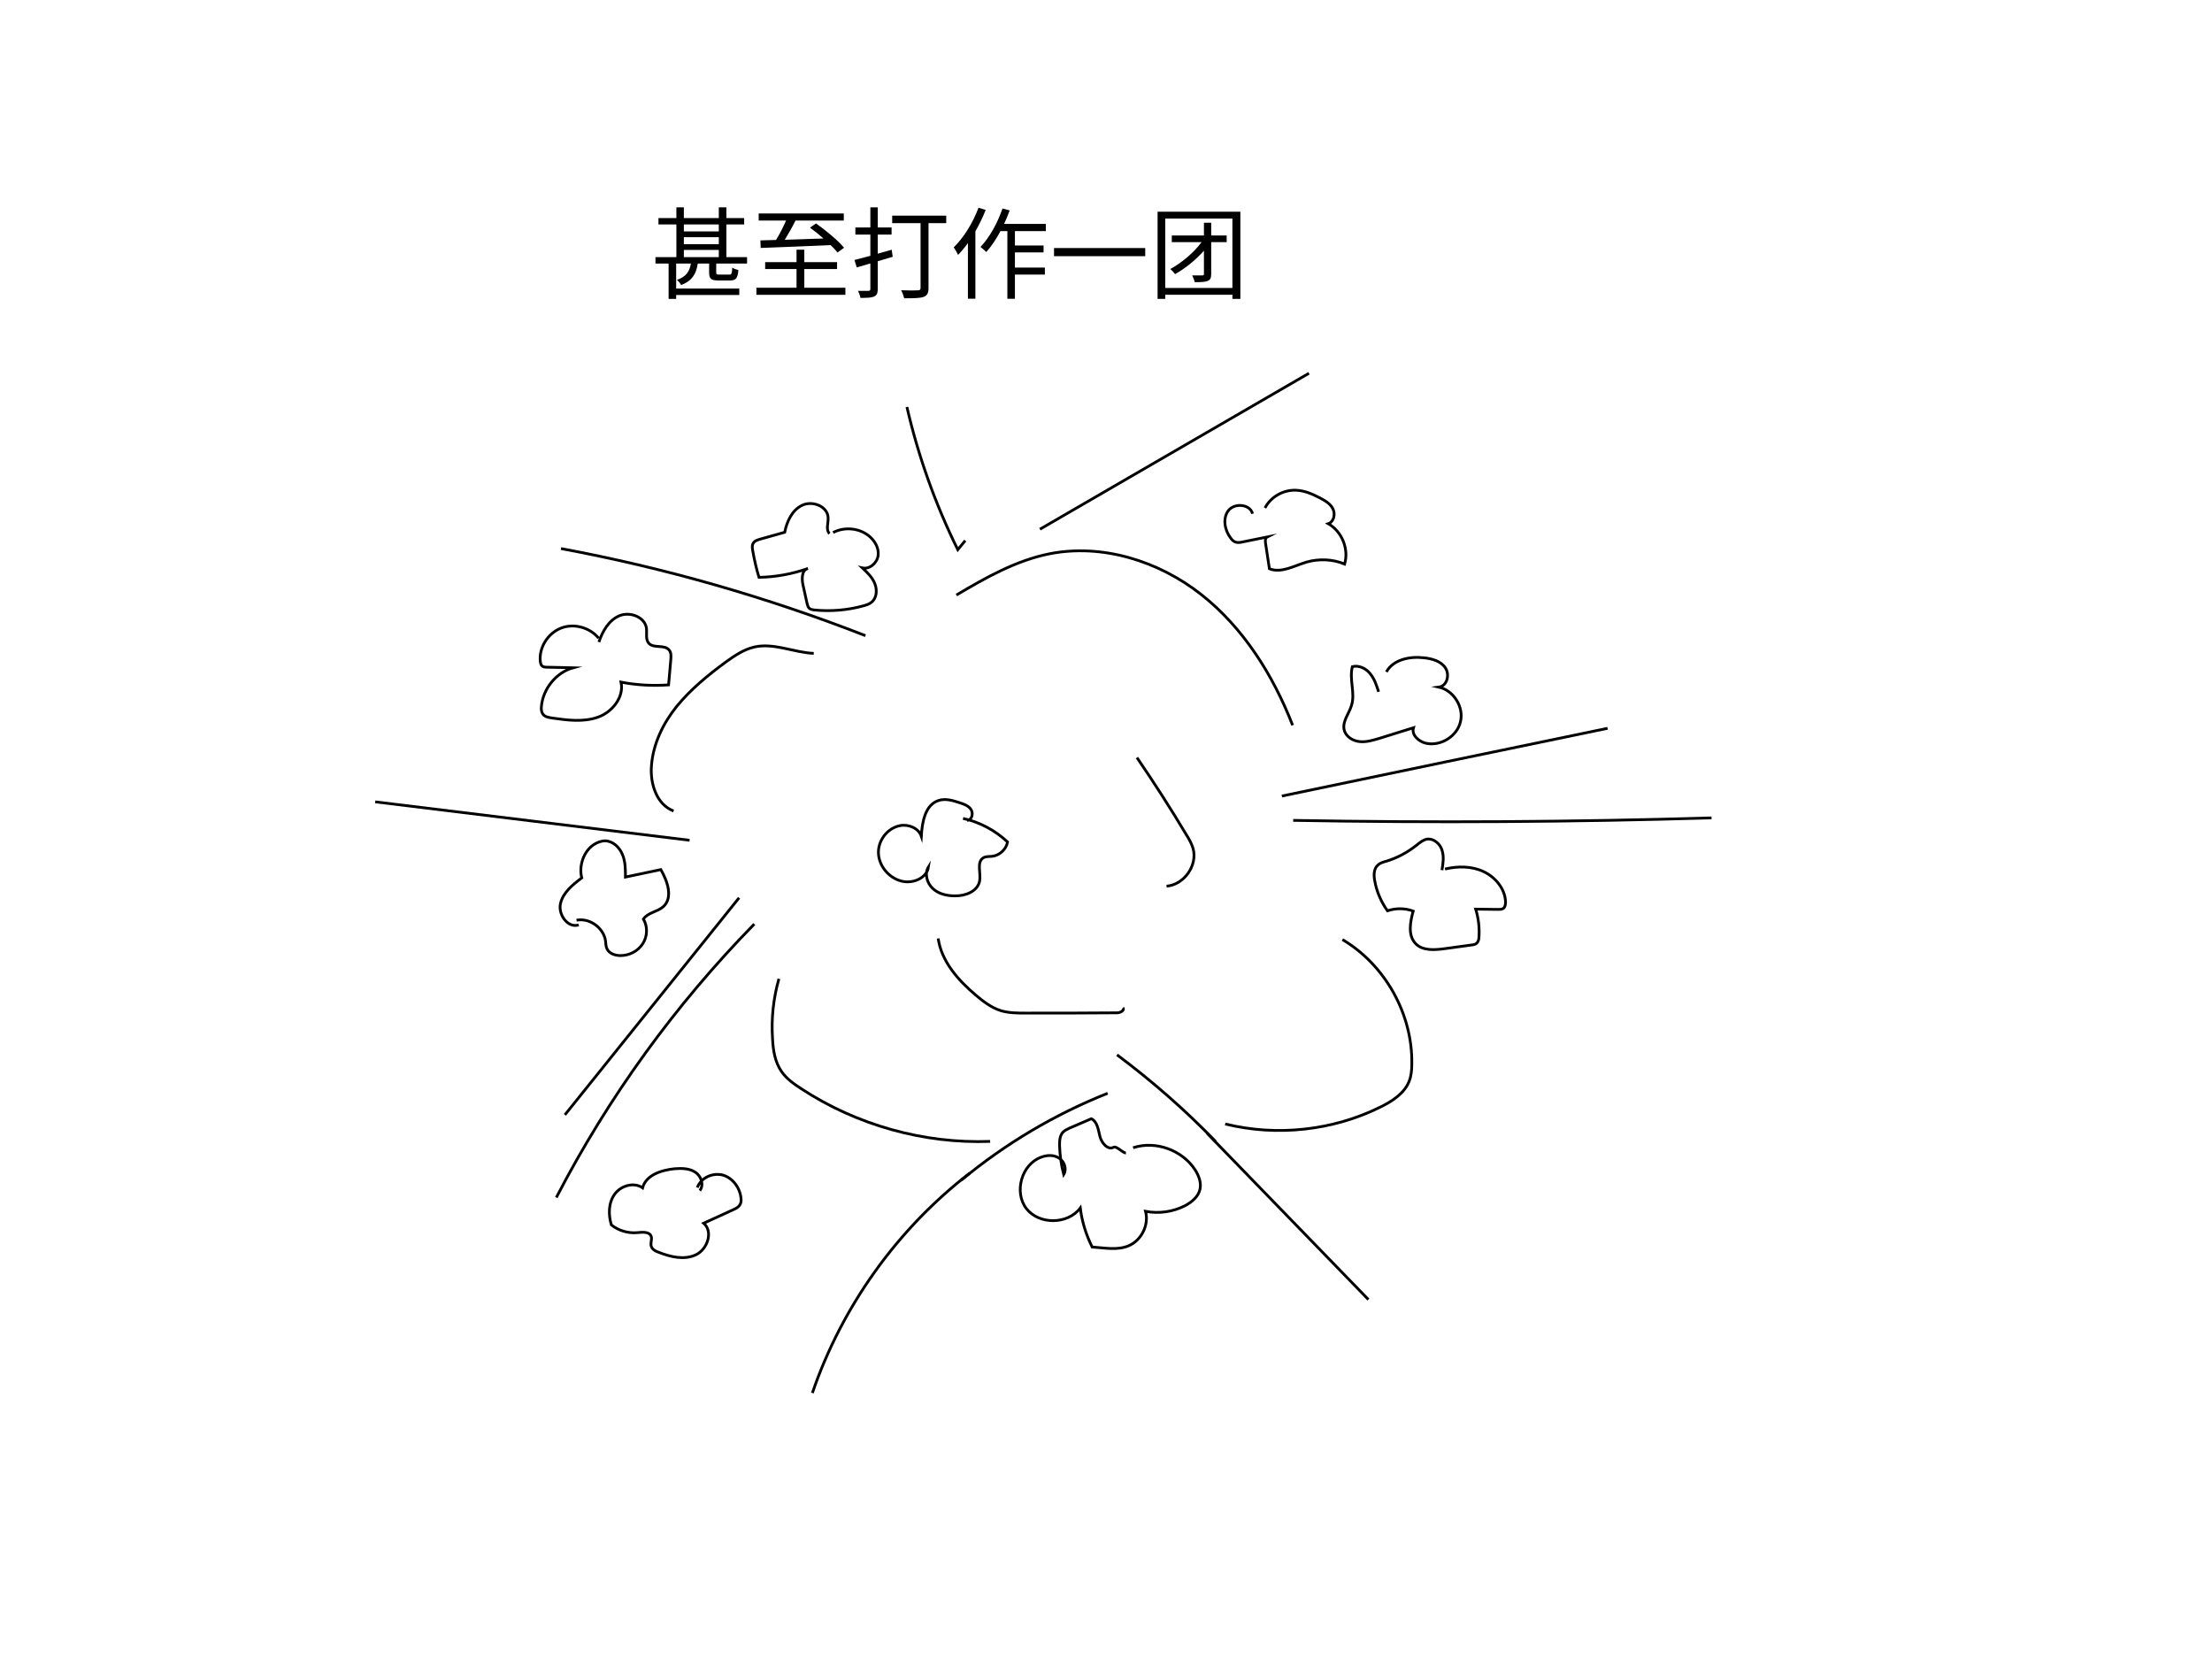
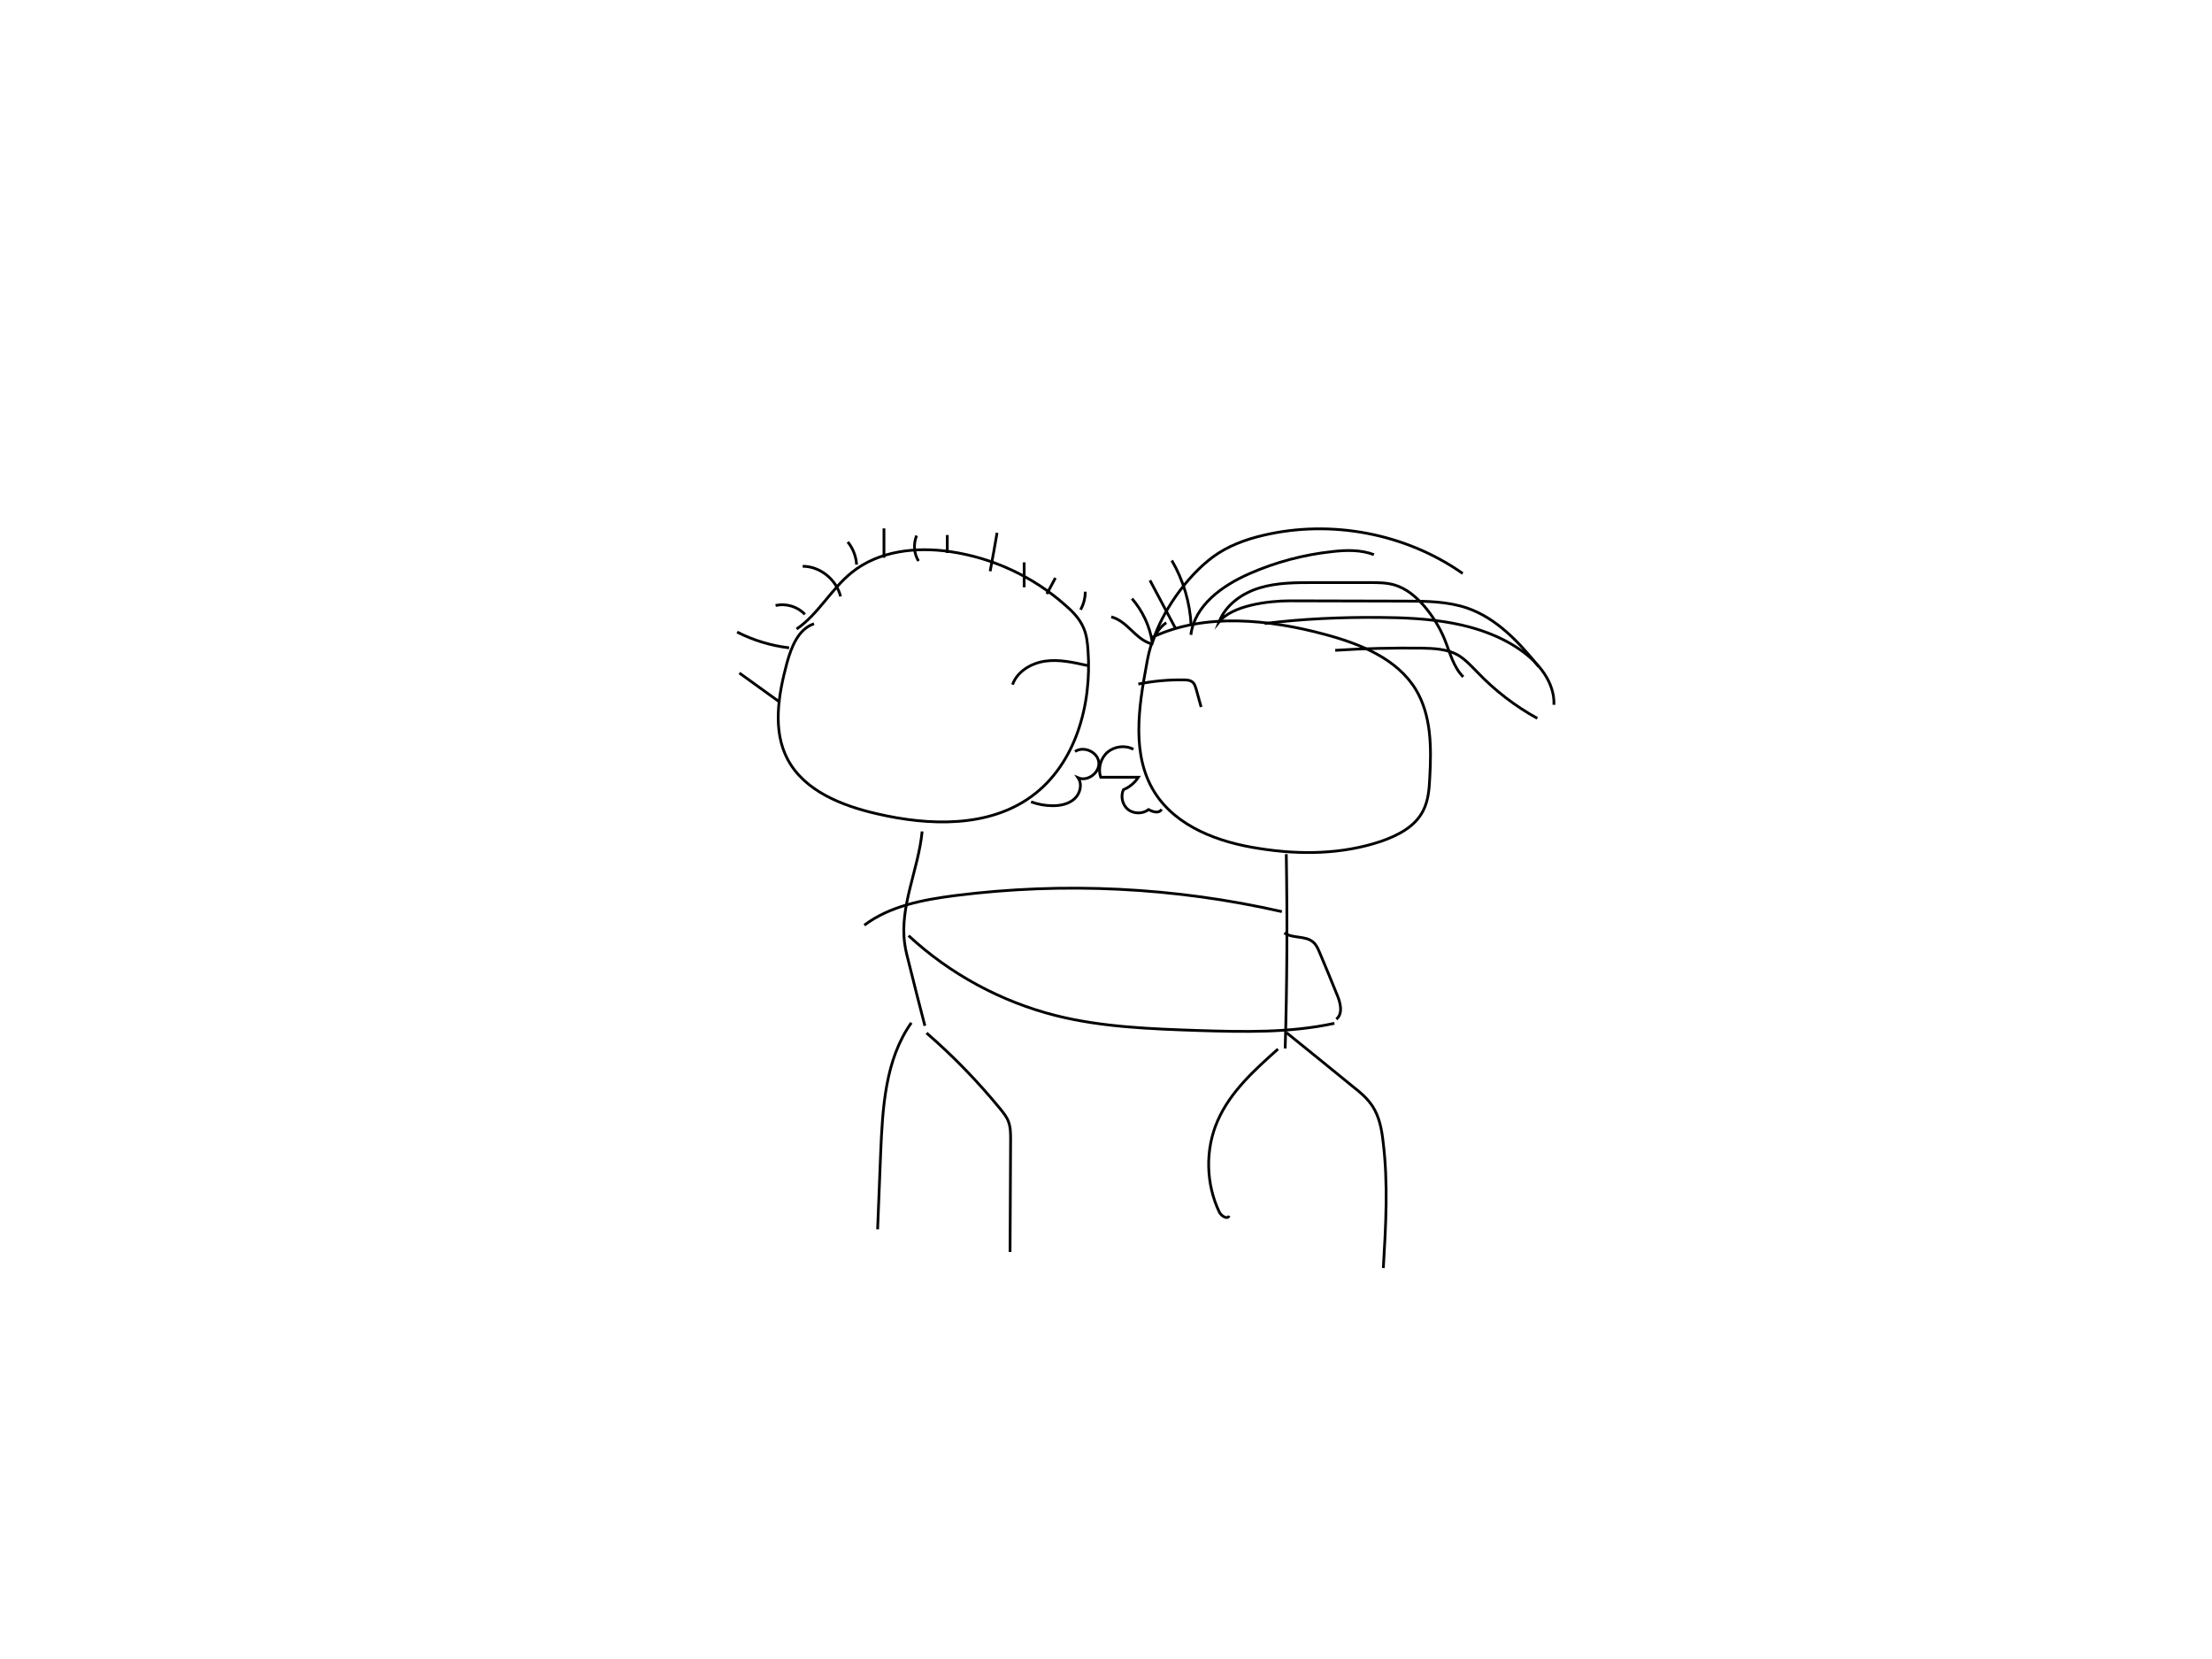
<svg xmlns="http://www.w3.org/2000/svg" version="1.1" id="page10" x="0px" y="0px" viewBox="0 0 800 600" enable-background="new 0 0 800 600" xml:space="preserve">
-   <path fill="none" stroke="#000000" stroke-miterlimit="10" d="M457.5,183.7c2.1-4,6.6-6.6,11.2-6.4c3.1,0.1,6,1.4,8.7,2.8  c1.9,1,3.8,2.1,4.7,4c0.9,1.9,0.3,4.6-1.7,5.3c4.9,2.8,7.5,9.1,5.9,14.6c-4.3-1.8-9.3-2-13.8-0.7c-4.4,1.3-9.1,4.1-13.4,2.4  c-0.5-3.1-0.9-6.1-1.4-9.2c-0.1-0.8-0.2-1.9,0.6-2.3c-3,0.6-5.9,1.2-8.9,1.8c-0.8,0.2-1.6,0.3-2.4,0.1c-0.8-0.2-1.4-0.8-1.9-1.5  c-2.2-2.8-3-7.2-0.8-10c2.3-2.8,7.8-2.3,8.7,1.2" />
-   <path fill="none" stroke="#000000" stroke-miterlimit="10" d="M501.4,243c2.5-4.5,8.5-5.7,13.6-5.1c2.9,0.3,6.1,1.2,7.7,3.6  c1.7,2.4,0.7,6.6-2.3,7c5.3,1.2,9.1,7.2,7.8,12.5c-1.2,5.3-7.2,9-12.5,7.8c-2.6-0.6-5.3-3-4.5-5.6c-4.1,1.3-8.1,2.5-12.2,3.8  c-2.4,0.7-4.9,1.5-7.4,1.2s-5-1.9-5.5-4.4c-0.6-3,1.8-5.7,2.7-8.7c1.4-4.5-0.9-9.4,0.3-14c2.3-0.6,4.9,0.6,6.4,2.5  c1.6,1.9,2.3,4.2,3.1,6.6" />
-   <path fill="none" stroke="#000000" stroke-miterlimit="10" d="M345.9,215.2c10.6-6.3,21.6-12.5,33.6-14.9  c19.1-3.8,39.5,2.6,54.8,14.6s26.1,29.2,33.2,47.4" />
-   <path fill="none" stroke="#000000" stroke-miterlimit="10" d="M294.3,236.3c-7.2-0.3-14.4-3.9-21.5-2.3c-3.9,0.9-7.2,3.2-10.4,5.5  c-6.4,4.7-12.6,9.8-17.6,15.9c-5,6.2-8.6,13.6-9.2,21.6c-0.5,6.5,1.9,14,8,16.3" />
-   <path fill="none" stroke="#000000" stroke-miterlimit="10" d="M281.7,354c-2,7-2.8,14.4-2.3,21.7c0.2,4.2,0.9,8.5,3.3,11.9  c1.8,2.6,4.4,4.4,7,6.1c20.1,13.2,44.4,20,68.4,19.1" />
-   <path fill="none" stroke="#000000" stroke-miterlimit="10" d="M485.5,339.8c15.5,9.2,25.4,27,25.1,45c0,2.1-0.2,4.2-0.9,6.1  c-1.7,4.5-6.2,7.4-10.5,9.5c-17.2,8.5-37.4,10.7-56.1,6.1" />
-   <path fill="none" stroke="#000000" stroke-miterlimit="10" d="M339.3,339.4c1.2,8.3,7.2,15.1,13.6,20.5c2.7,2.3,5.6,4.5,9,5.6  c3,0.9,6.1,0.9,9.2,0.9c11,0,22,0,33-0.1c1.1,0,2.8-1,2-1.8" />
-   <path fill="none" stroke="#000000" stroke-miterlimit="10" d="M411.2,274c6.2,9.1,12.2,18.4,17.8,27.8c1,1.6,2,3.3,2.5,5.1  c1.7,6.1-3.3,13.1-9.6,13.6" />
-   <path fill="none" stroke="#000000" stroke-miterlimit="10" d="M301.3,192.6c4-2.1,9.2-1.7,12.8,1.1c2.2,1.7,3.8,4.4,3.5,7.1  s-3,5.2-5.7,4.6c1.8,1.7,3.6,3.4,4.5,5.7c0.9,2.3,0.7,5.2-1.2,6.7c-0.8,0.7-1.9,1-2.9,1.3c-5.8,1.6-11.9,2.1-17.9,1.5  c-0.6-0.1-1.3-0.2-1.7-0.6c-0.5-0.4-0.6-1.1-0.8-1.7c-0.5-2.3-1-4.6-1.5-6.8c-0.5-2.3-0.4-5.4,1.8-5.9c-5.7,2-11.7,3.1-17.7,3.2  c-1-3.2-1.7-6.5-2.3-9.8c-0.1-0.8-0.3-1.7,0.2-2.5c0.5-0.9,1.5-1.2,2.5-1.5c3-0.8,5.9-1.7,8.9-2.5c0.8-4,2.7-8.1,6.4-9.8  c3.7-1.7,9.1,0.4,9.3,4.5c0.1,2-0.9,4.4,0.5,5.8" />
-   <path fill="none" stroke="#000000" stroke-miterlimit="10" d="M216.5,230.8c-3.2-3.9-9-5.5-13.7-3.6c-4.7,1.9-7.9,7-7.4,12  c0.1,0.6,0.2,1.3,0.7,1.7c0.4,0.3,1,0.4,1.6,0.4c3.2,0.1,6.4,0.1,9.6,0.2c-6.2,1.7-11,7.7-11.5,14.1c-0.1,0.9,0,1.9,0.5,2.6  c0.7,1.1,2.2,1.3,3.5,1.5c5.5,0.8,11.2,1.5,16.4-0.3s9.6-7.3,8.4-12.7c5.7,1.1,11.5,1.4,17.2,1c0.3-3,0.5-6,0.8-9.1  c0.1-1.2,0.2-2.6-0.6-3.5c-1.7-2.1-5.5-0.5-7.3-2.4c-1.3-1.4-0.7-3.6-0.9-5.5c-0.6-4.1-6-6.1-9.8-4.5s-6.1,5.6-7.4,9.5" />
-   <path fill="none" stroke="#000000" stroke-miterlimit="10" d="M209.3,334.5c-3.9,1.3-7.5-3.7-6.6-7.7c0.9-4,4.4-6.8,7.7-9.3  c-1.1-4.3,0.6-9.5,4.3-12c1.2-0.8,2.7-1.4,4.2-1.4c2.8,0.1,5.1,2.3,6.2,4.9c1.1,2.6,1.1,5.4,1.1,8.2c4.3-0.9,8.5-1.8,12.8-2.7  c2.4,4.2,4.5,10.1,0.9,13.4c-2.1,1.9-5.6,2.1-7.2,4.5c1.6,2.7,1.5,6.3-0.3,9s-4.9,4.2-8,4.2c-1.9,0-4.1-0.7-4.9-2.5  c-0.4-0.9-0.4-1.8-0.5-2.8c-0.7-4.8-5.8-8.4-10.5-7.5" />
-   <path fill="none" stroke="#000000" stroke-miterlimit="10" d="M349.1,195.5c-0.9,1.1-1.8,2.2-2.7,3.3c-8.1-16.4-14.3-33.8-18.4-51.6  " />
-   <path fill="none" stroke="#000000" stroke-miterlimit="10" d="M376.1,191.4c32.4-18.8,64.9-37.6,97.3-56.4" />
-   <path fill="none" stroke="#000000" stroke-miterlimit="10" d="M522.6,314.3c4.6-1.1,9.6-1.1,13.9,0.9c4.3,2,7.8,6.2,8,10.9  c0,0.9-0.1,2-0.9,2.5c-0.5,0.3-1.2,0.3-1.8,0.3c-2.7,0-5.4-0.1-8.1-0.1c1,3.2,1.4,6.6,1.2,9.9c0,0.9-0.2,1.8-0.8,2.4  c-0.5,0.5-1.3,0.6-2.1,0.7c-3.2,0.4-6.3,0.9-9.5,1.3c-3.7,0.5-8,0.8-10.5-1.8c-2.9-3-2-7.8-0.9-11.8c-3-1.1-6.3-1.1-9.3-0.1  c-2.3-3.2-3.9-6.9-4.6-10.8c-0.4-2-0.4-4.4,1.1-5.7c0.8-0.8,1.9-1.1,3-1.4c4-1.2,7.7-3.2,11-5.8c1.1-0.9,2.3-1.9,3.7-2.2  c2.4-0.4,4.8,1.6,5.5,3.9c0.8,2.4,0.4,4.9,0,7.3" />
-   <path fill="none" stroke="#000000" stroke-miterlimit="10" d="M409.8,415.1c8.2-2.7,17.9,0.9,22.5,8.1c1.3,2.1,2.2,4.5,1.7,6.9  c-0.6,2.7-3,4.7-5.5,6c-4.3,2.2-9.4,2.9-14.2,2c1.3,4.8-1.4,10.4-6,12.4c-4.1,1.8-8.8,0.8-13.3,0.5c-2.2-4.4-3.7-9.2-4.3-14.1  c-4.5,6-14.9,6.1-19.5,0.2c-4.6-6-1.7-16.1,5.4-18.6c2.1-0.8,4.6-0.9,6.5,0.4c1.9,1.2,2.8,4,1.6,5.9c-0.9-3.5-1.4-7-1.5-10.6  c0-1.7,0.1-3.6,1.3-4.8c0.6-0.6,1.5-1,2.3-1.4c2.6-1.1,5.3-2.3,7.9-3.4c2.2,1.1,2.5,4,3.1,6.4c0.6,2.4,2.9,5.1,5,3.9  c1-0.5,3.3,2.1,4.4,2.1" />
-   <path fill="none" stroke="#000000" stroke-miterlimit="10" d="M252.2,429.5c1.3-3.6,5.6-5.5,9.3-4.5c3.6,1.1,6.2,4.7,6.5,8.5  c0.1,0.8,0,1.6-0.4,2.2c-0.5,0.9-1.5,1.4-2.4,1.8c-3.6,1.6-7.1,3.3-10.7,4.9c3.5,3,1.4,9.4-2.8,11.4s-9.2,0.8-13.5-0.9  c-1.2-0.4-2.4-1.1-2.7-2.3c-0.3-1.1,0.4-2.4,0-3.5c-0.7-1.7-3.1-1.5-5-1.3c-3.3,0.3-6.8-0.7-9.4-2.8c-1.1-3.7-1.1-7.9,1.2-11.1  c2.2-3.1,7-4.5,10.1-2.3c1.2-4.6,6.7-6.4,11.5-6.9c2.6-0.2,5.3-0.2,7.5,1.2c2.2,1.4,3.3,4.6,1.7,6.7" />
-   <path fill="none" stroke="#000000" stroke-miterlimit="10" d="M436.5,409.8c19.5,20.1,38.9,40.1,58.4,60.2" />
-   <path fill="none" stroke="#000000" stroke-miterlimit="10" d="M350.7,424.3c-26.2,20.2-46.2,48.2-56.9,79.5" />
-   <path fill="none" stroke="#000000" stroke-miterlimit="10" d="M267.3,324.7c-21,26.2-42,52.3-63,78.5" />
-   <path fill="none" stroke="#000000" stroke-miterlimit="10" d="M272.8,334.2c-28.6,29.2-52.8,62.6-71.6,98.9" />
-   <path fill="none" stroke="#000000" stroke-miterlimit="10" d="M463.6,287.9c39.3-8.2,78.5-16.4,117.8-24.5" />
-   <path fill="none" stroke="#000000" stroke-miterlimit="10" d="M467.7,296.7c50.4,0.9,100.9,0.6,151.3-0.9" />
-   <path fill="none" stroke="#000000" stroke-miterlimit="10" d="M249.4,303.9c-37.9-4.6-75.8-9.3-113.7-13.9" />
-   <path fill="none" stroke="#000000" stroke-miterlimit="10" d="M313,229.9c-35.6-13.9-72.5-24.5-110.1-31.5" />
-   <path fill="none" stroke="#000000" stroke-miterlimit="10" d="M347.7,426.8c15.9-13.2,33.8-23.8,52.9-31.4" />
-   <path fill="none" stroke="#000000" stroke-miterlimit="10" d="M439.7,412.9c-11-11.4-23-21.9-35.7-31.4" />
-   <path fill="none" stroke="#000000" stroke-miterlimit="10" d="M348.3,296c6,1.3,11.6,4.3,16.1,8.5c-0.5,2.7-2.9,4.9-5.6,5.2  c-1.1,0.1-2.2,0-3.1,0.5c-2.6,1.5-0.9,5.5-1.4,8.4c-0.7,3.8-5.2,5.5-9,5.4c-2.9,0-5.9-0.7-8-2.7s-3-5.4-1.5-7.8  c-0.6,4.2-5.9,6.3-10,5.1c-4.4-1.2-7.9-5.4-8.1-10c-0.2-4.6,3.2-9.1,7.8-10c3.1-0.6,6.7,0.9,7.7,3.8c0.3-5.1,1.4-11.4,6.3-12.9  c2.4-0.8,5.1,0,7.5,0.8c1.6,0.5,3.3,1.1,4.2,2.5c0.9,1.4,0.3,3.8-1.4,3.9" />
-   <text transform="matrix(1 0 0 1 235.6226 105.2195)" font-family="'YouYuan'" font-size="36px">甚至打作一团</text>
+   <path fill="none" stroke="#000000" stroke-miterlimit="10" d="M294.4,225.6c-5.7,1.9-8.2,8.4-9.8,14.2c-3.1,11.5-5.3,24.4,0.3,34.9  c6.1,11.4,19.6,16.7,32.2,19.6c18.9,4.4,40.4,5.1,56-6.3c15.9-11.6,21.8-33.1,20.4-52.7c-0.2-2.9-0.5-5.8-1.7-8.4  c-1.4-3.2-3.9-5.8-6.6-8.1c-11.6-10.3-26.3-17.1-41.6-19.3c-12.3-1.8-25.8-0.3-35.5,7.5c-7.5,6-12.1,15.1-20,20.5" />
+   <path fill="none" stroke="#000000" stroke-miterlimit="10" d="M421.8,225.2c-4.7,3.3-6.1,9.4-7.1,15c-2.9,15.6-5.6,32.9,2.9,46.4  c7.9,12.5,23.3,18.1,38,20.3c14.6,2.3,29.8,2.1,43.8-2.6c6.1-2.1,12.4-5.3,15.3-11.1c1.9-3.7,2.2-7.9,2.4-12  c0.6-10.9,0.6-22.5-5.1-31.9c-6.8-11.1-20-16.4-32.6-19.8c-20.3-5.5-43.7-8-62.7,1" />
+   <path fill="none" stroke="#000000" stroke-miterlimit="10" d="M266.6,228.6c5.9,3,12.2,4.9,18.8,5.7" />
+   <path fill="none" stroke="#000000" stroke-miterlimit="10" d="M280.5,219c3.8-0.9,8,0.4,10.6,3.2" />
+   <path fill="none" stroke="#000000" stroke-miterlimit="10" d="M290.3,204.8c6.3,0,12.2,4.8,13.7,10.9" />
+   <path fill="none" stroke="#000000" stroke-miterlimit="10" d="M306.6,196c1.9,2.3,3,5.2,3.2,8.2" />
+   <path fill="none" stroke="#000000" stroke-miterlimit="10" d="M319.7,191.1c0,3.5,0,7.1,0,10.6" />
+   <path fill="none" stroke="#000000" stroke-miterlimit="10" d="M331.5,193.7c-1.2,3-1,6.5,0.7,9.2" />
+   <path fill="none" stroke="#000000" stroke-miterlimit="10" d="M342.6,193.5c0,2.2,0,4.4,0,6.5" />
+   <path fill="none" stroke="#000000" stroke-miterlimit="10" d="M360.6,192.7c-0.8,4.6-1.6,9.3-2.5,13.9" />
+   <path fill="none" stroke="#000000" stroke-miterlimit="10" d="M370.4,203.4c0,3,0,6,0,9" />
+   <path fill="none" stroke="#000000" stroke-miterlimit="10" d="M381.7,209c-1,1.9-2.1,3.9-3.1,5.8" />
+   <path fill="none" stroke="#000000" stroke-miterlimit="10" d="M392.5,214c0,2.3-0.6,4.6-1.7,6.5" />
+   <path fill="none" stroke="#000000" stroke-miterlimit="10" d="M267.4,243.4c4.9,3.5,9.8,7.1,14.7,10.6" />
+   <path fill="none" stroke="#000000" stroke-miterlimit="10" d="M393.3,240.7c-5-1.1-10.1-2.3-15.2-1.6s-10.2,3.7-11.9,8.5" />
+   <path fill="none" stroke="#000000" stroke-miterlimit="10" d="M529.2,244.8c-3.6-3.6-4.8-8.8-6.7-13.5c-1.8-4.4-4.4-8.6-7.5-12.2  c-2.9-3.3-6.3-6.2-10.5-7.5c-3-0.9-6.1-0.9-9.2-0.9c-6.7,0-13.4,0-20.1,0c-6.6,0-13.3,0-19.6,1.9s-12.3,6.1-14.7,12.3  c4.8-6,17.9-7.6,25.6-7.6c14,0,27.9,0.1,41.9,0.1c7.5,0,15.1,0.1,22.2,2.5c10.7,3.7,18.8,12.4,25.9,21.2" />
+   <path fill="none" stroke="#000000" stroke-miterlimit="10" d="M457.4,225.5c13.7-1.7,27.6-2.3,41.4-2.2c17.7,0.1,36.4,1.6,51,11.7  c6.7,4.6,12.5,11.8,12.2,19.9" />
+   <path fill="none" stroke="#000000" stroke-miterlimit="10" d="M482.9,235.2c10.4-0.7,20.8-0.9,31.2-0.8c4.5,0.1,9.1,0.3,13,2.4  c2.8,1.6,5,4.1,7.3,6.4c6.3,6.6,13.6,12.2,21.6,16.6" />
+   <path fill="none" stroke="#000000" stroke-miterlimit="10" d="M430.7,229.6c1.3-10.6,11.3-17.8,21.1-22.1c9.5-4.2,19.7-6.9,30-8  c5.1-0.6,10.4-0.7,15.1,1.1" />
+   <path fill="none" stroke="#000000" stroke-miterlimit="10" d="M529,207.4c-20.6-14.5-47.6-19.6-72.1-13.8  c-6.5,1.5-12.9,3.9-18.2,7.8c-9.6,7.1-18.7,20.1-22.1,31.5c-6-1.6-8.7-8.2-14.7-9.8" />
+   <path fill="none" stroke="#000000" stroke-miterlimit="10" d="M411.7,247.4c5.4-1.1,10.9-1.6,16.5-1.5c1.1,0,2.4,0.1,3.2,0.9  c0.7,0.6,0.9,1.5,1.2,2.4c0.6,2.2,1.2,4.3,1.8,6.5" />
+   <path fill="none" stroke="#000000" stroke-miterlimit="10" d="M409.4,216.5c3.8,4.4,6.4,9.9,7.3,15.6" />
+   <path fill="none" stroke="#000000" stroke-miterlimit="10" d="M415.9,209.9c3,5.7,6.1,11.4,9.1,17.1" />
+   <path fill="none" stroke="#000000" stroke-miterlimit="10" d="M423.8,202.7c4.2,7.2,6.6,15.3,7,23.6" />
+   <path fill="none" stroke="#000000" stroke-miterlimit="10" d="M388.8,271.8c3.1-2.1,8.2,0.1,8.6,3.9c0.4,3.7-4,7.1-7.5,5.6  c1.6,2.3,0.8,5.7-1.3,7.6c-2.1,1.9-5,2.5-7.9,2.5c-2.7,0-5.3-0.5-7.8-1.4" />
+   <path fill="none" stroke="#000000" stroke-miterlimit="10" d="M409.9,271c-2.9-1.6-6.8-1.1-9.3,1s-3.6,5.9-2.5,9.1  c4.5,0,9.1,0,13.6,0c-1.3,2-3.2,3.6-5.4,4.5c-1.1,2.4-0.4,5.5,1.7,7.2c2.1,1.6,5.3,1.6,7.4,0c1.7,0.9,3.8,1.5,4.7-0.1" />
+   <path fill="none" stroke="#000000" stroke-miterlimit="10" d="M333.5,300.7c-1.3,13.7-8.2,27-6.3,40.6c0.3,2.3,0.9,4.6,1.5,6.9  c1.9,7.6,3.8,15.2,5.8,22.8" />
+   <path fill="none" stroke="#000000" stroke-miterlimit="10" d="M465.2,308.9c0.4,23.4,0.3,46.9-0.4,70.3" />
+   <path fill="none" stroke="#000000" stroke-miterlimit="10" d="M329.6,369.9c-9.5,13.4-10.4,30.8-11.1,47.2  c-0.4,9.2-0.7,18.4-1.1,27.5" />
+   <path fill="none" stroke="#000000" stroke-miterlimit="10" d="M335.1,373.6c9.7,8.4,18.6,17.6,26.7,27.5c1.1,1.4,2.3,2.8,2.9,4.5  c0.8,2.1,0.8,4.3,0.8,6.5c-0.1,13.6-0.1,27.1-0.2,40.7" />
+   <path fill="none" stroke="#000000" stroke-miterlimit="10" d="M328.6,338.4c15,13.9,33.5,23.9,53.3,28.9c16.8,4.2,34.2,4.8,51.5,5.4  c16.5,0.5,33.1,0.9,49.2-2.6" />
+   <path fill="none" stroke="#000000" stroke-miterlimit="10" d="M463.6,329.7c-38.6-8.8-78.8-10.8-118.2-5.8  c-11.5,1.5-23.5,3.7-32.8,10.7" />
+   <path fill="none" stroke="#000000" stroke-miterlimit="10" d="M464.5,337.4c3,2.1,7.6,0.9,10.4,3.3c1.2,1,1.8,2.5,2.4,3.9  c2.1,5,4.2,10,6.2,15c1.3,3,2.3,7-0.2,9" />
+   <path fill="none" stroke="#000000" stroke-miterlimit="10" d="M462.2,379.4c-8.5,7.6-17.2,15.4-21.8,25.9  c-4.6,10.4-4.3,22.9,0.6,33.1c0.7,1.4,3,2.8,3.5,1.3" />
+   <path fill="none" stroke="#000000" stroke-miterlimit="10" d="M465.3,373.5c8,6.5,16,12.9,23.9,19.4c2.7,2.1,5.3,4.3,7.2,7.2  c2.4,3.7,3.3,8.2,3.8,12.7c1.9,15.2,1,30.5,0.1,45.8" />
</svg>
